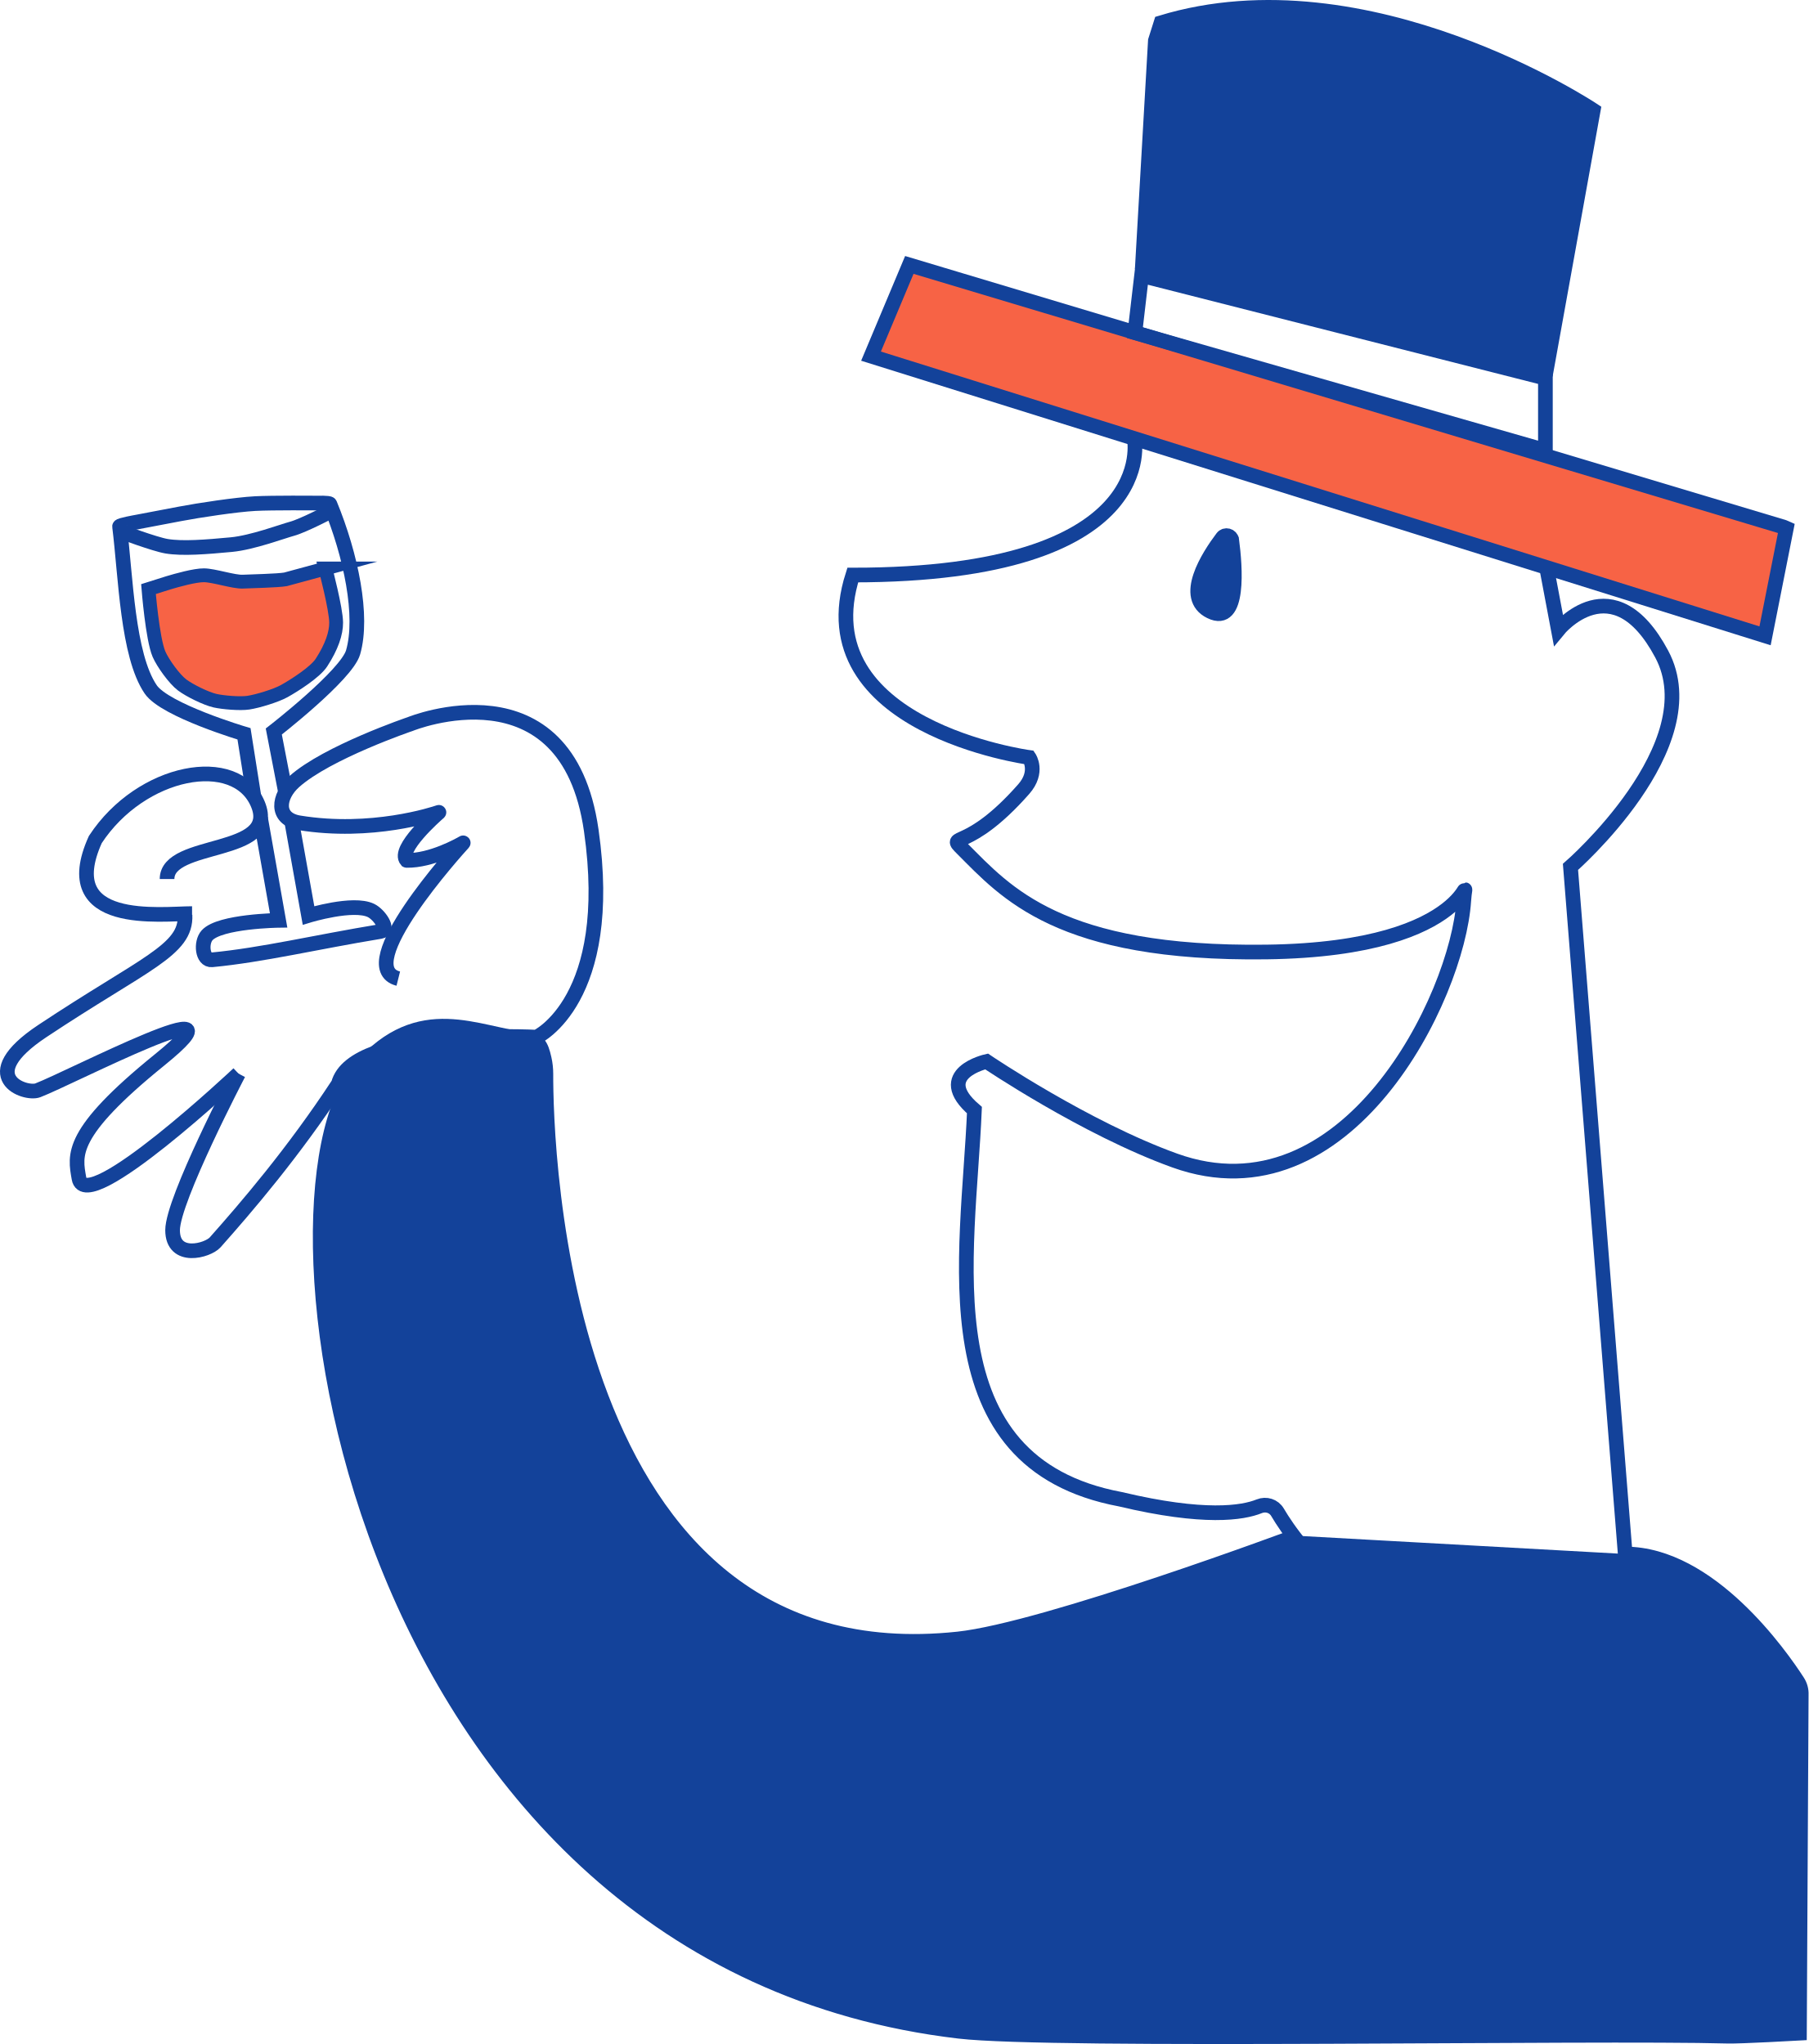
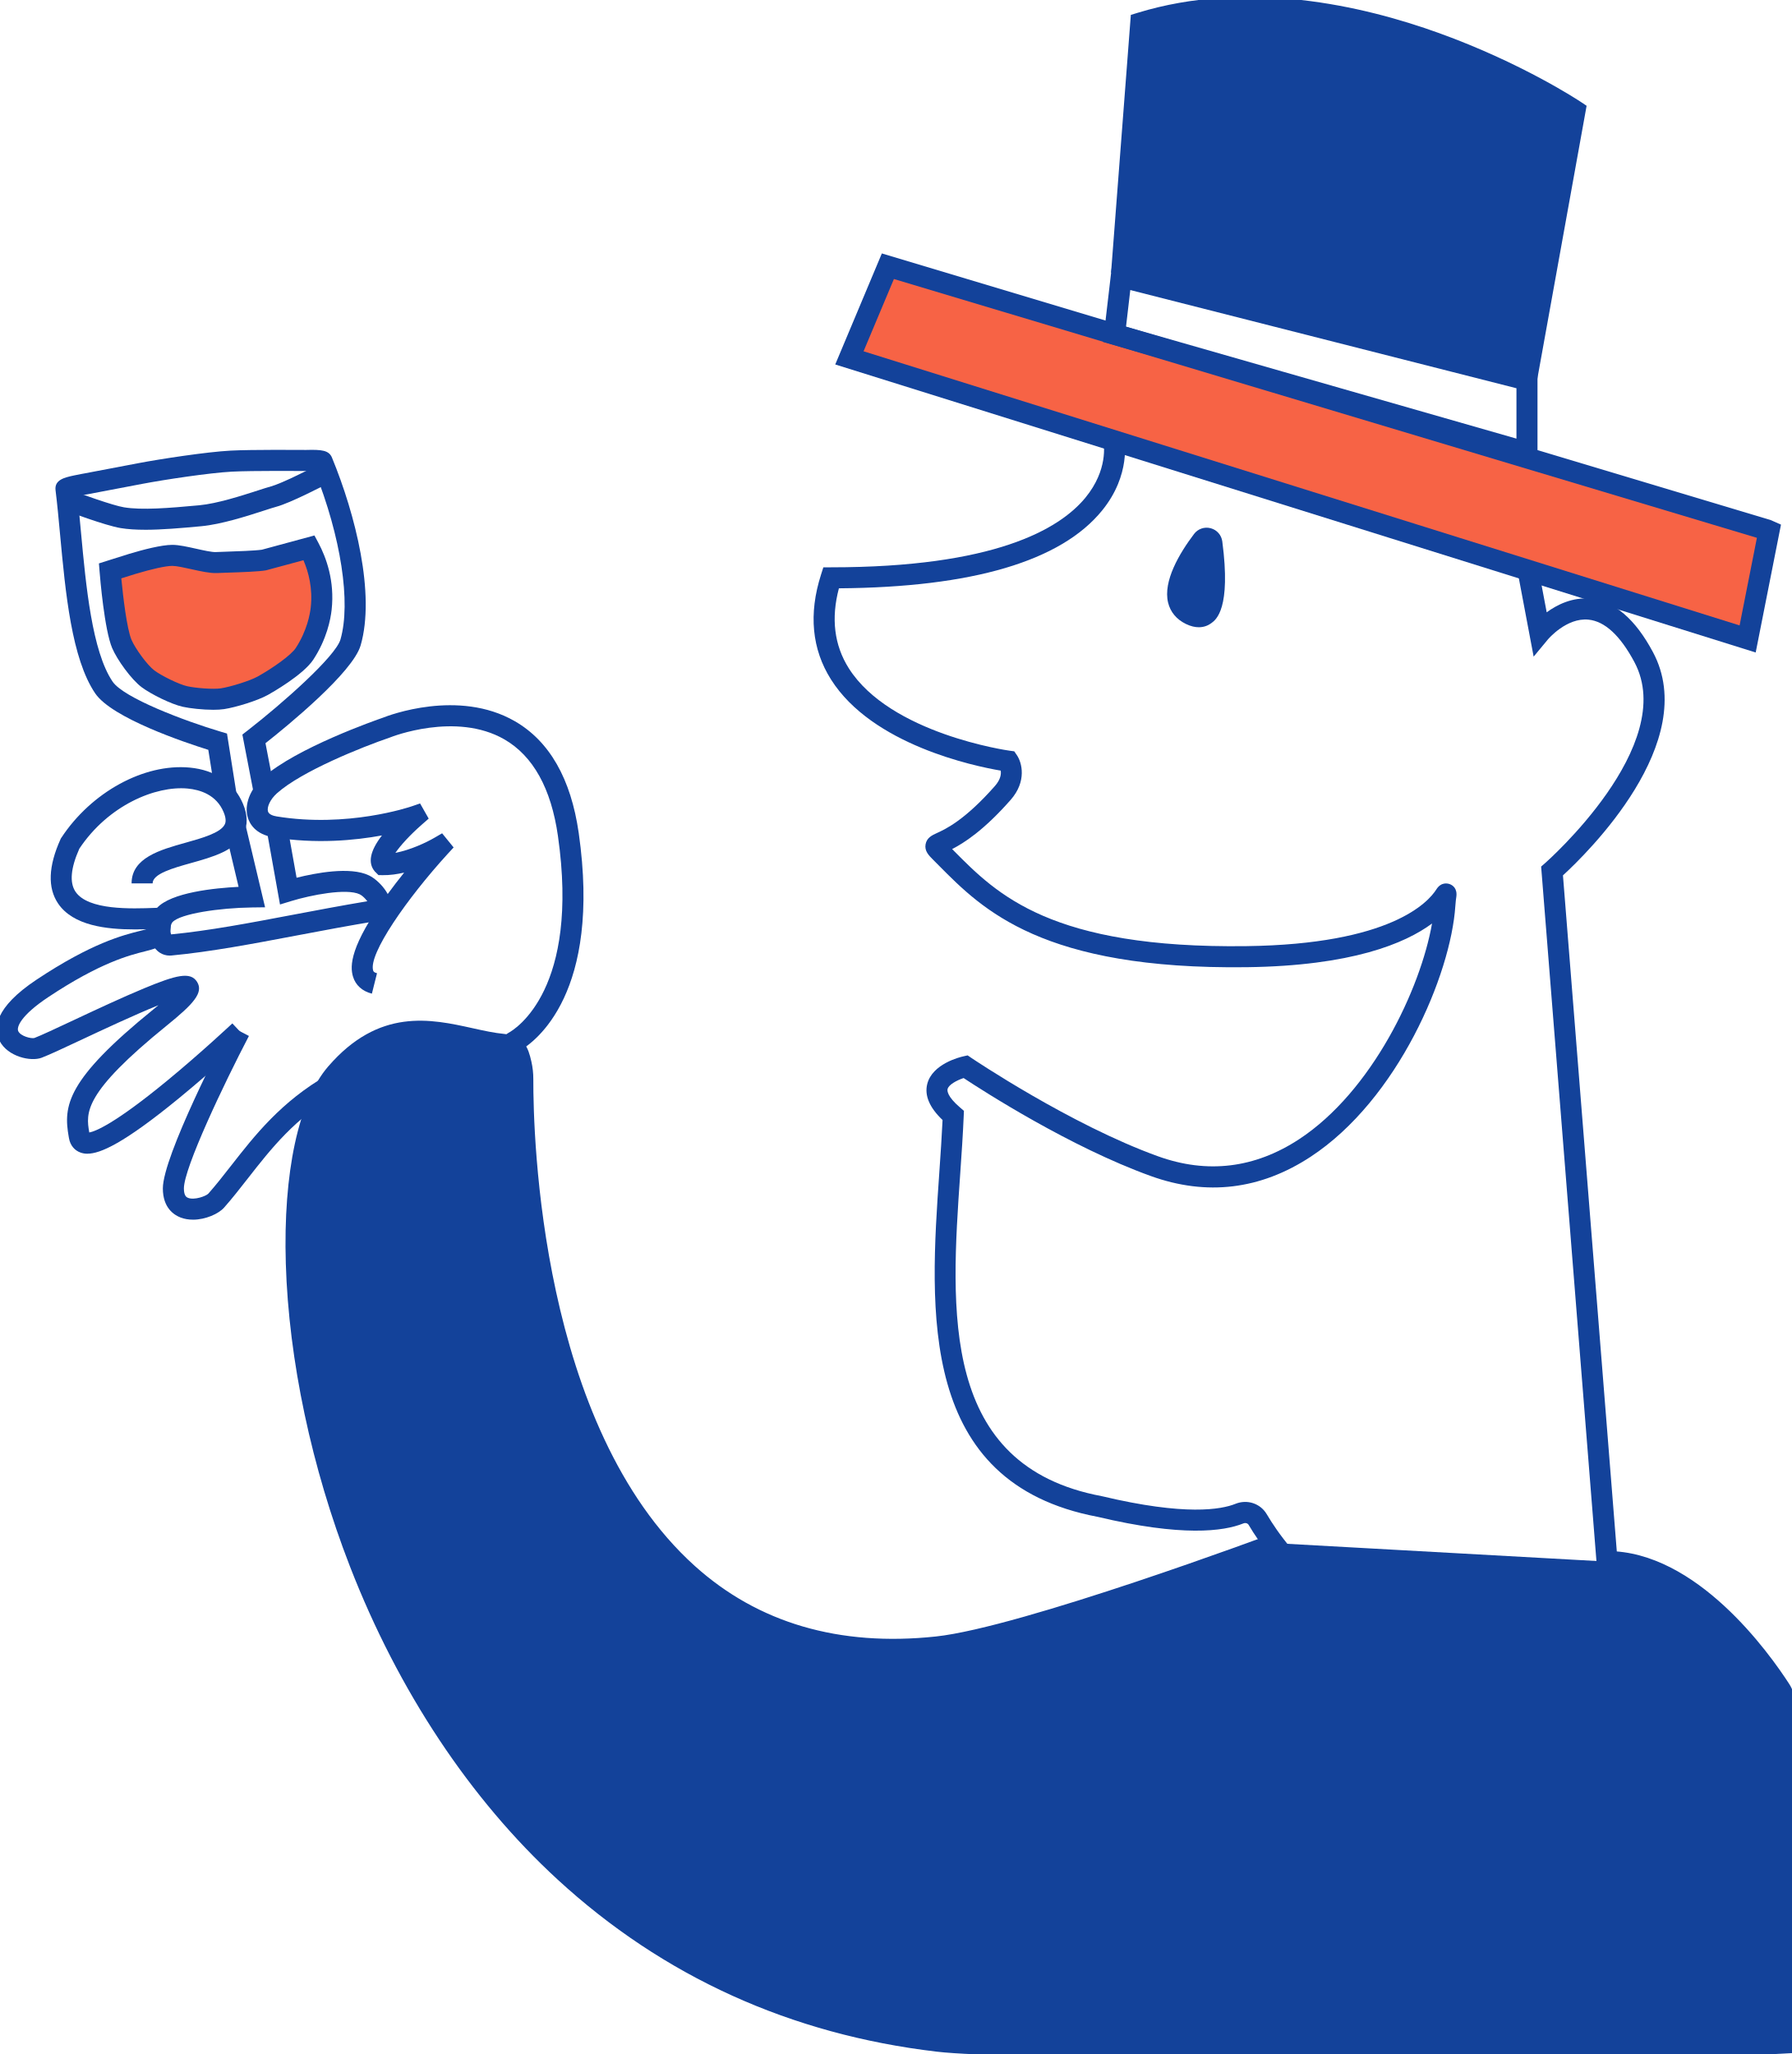
- <svg xmlns="http://www.w3.org/2000/svg" id="Layer_1" width="863.5" height="976.14" viewBox="0 0 863.5 976.14">
+ <svg xmlns="http://www.w3.org/2000/svg" id="Layer_1" width="851.3" height="976.14" viewBox="0 0 851.3 976.14">
  <defs>
-     <style>.cls-1{fill:#13429a;}.cls-1,.cls-2,.cls-3{stroke-width:7px;}.cls-1,.cls-2,.cls-3,.cls-4{stroke:#13429a;stroke-miterlimit:10;}.cls-2{fill:none;}.cls-3,.cls-4{fill:#f76345;}.cls-4{stroke-width:6.6px;}</style>
+     <style>.cls-1{fill:#f76345;}.cls-2{fill:#13429a;}</style>
  </defs>
  <g>
-     <path class="cls-2" d="m139.19,391.86l8.11,45.33s21.28-6.52,29.83-2.38c3.96,1.92,9.04,9.29,4.59,10.02-30.56,5.02-56.53,11.27-80.55,13.55-4.61.44-5.4-8.26-2.3-11.71,6.1-6.77,34.15-7.14,34.15-7.14l-8.63-48.85" />
-     <path class="cls-2" d="m121.24,380.45l-4.74-30s-37.77-11.23-44.56-21.24c-11.13-16.38-11.88-53.93-14.86-77.79-.08-.63,8.11-2.07,8.11-2.07,0,0,14.22-2.7,20.88-3.97,8.86-1.69,26.73-4.4,35.74-4.88,8.25-.44,29.42-.26,29.42-.26,0,0,6.01-.17,6.26.45,10.15,24.66,16.06,53.6,11.1,70.82-3.12,10.87-37.87,37.83-37.87,37.83l5.6,29" />
-     <path id="Path_185" class="cls-4" d="m155.36,271.5s5.07,19.21,5.13,25.8c.04,5.02-2.06,11.52-7.04,19.16-2.97,4.56-12.82,10.84-17.75,13.59-3.89,2.17-12.65,4.84-17.1,5.52-3.95.61-12.04-.08-15.9-.94-4.32-.96-12.29-4.93-15.71-7.5-3.78-2.83-9.31-10.58-11.1-14.77-3.11-7.26-5-31.04-5-31.04,0,0,7.07-2.26,9.44-2.97,4.16-1.25,12.69-3.65,17.04-3.62,4.74.03,14.2,3.25,18.61,3.04,3.91-.18,16.44-.44,20.3-1.09l19.09-5.18Z" />
-     <path id="Path_187" class="cls-2" d="m158.5,243.88s-13.81,7.23-19.06,8.63c-4.46,1.19-18.97,6.64-29,7.58-12.09,1.13-23.28,2.04-30.9.77-5.75-.96-22.18-7.13-22.18-7.13" />
+     <path class="cls-2" d="m80.62,454.13c-3.43,0-6.42-1.94-8.11-5.31-2.67-5.31-1.77-13.05,2.01-17.25,6.74-7.49,27.66-9.54,38.86-10.11l-6.72-28.31,9.73-2.31,9.58,40.34-6.24.08c-15.32.2-34.12,2.94-37.77,7-1.1,1.22-1.19,4.42-.65,5.8,17.95-1.75,37.22-5.4,57.6-9.27,11.41-2.16,23.18-4.39,35.65-6.49-.99-1.3-2.38-2.69-3.58-3.27-6.25-3.03-23.27.34-32.53,3.17l-5.39,1.65-6.42-35.89,9.84-1.76,4.46,24.94c8.75-2.2,25.44-5.46,34.4-1.11,4.82,2.34,11.28,9.55,10.41,15.53-.46,3.18-2.84,5.5-6.21,6.06-13.61,2.23-26.4,4.66-38.77,7-20.9,3.96-40.64,7.7-59.27,9.47-.3.03-.59.04-.88.04Z" />
+     <path class="cls-2" d="m102.65,379.49l-3.66-23.14c-11.15-3.49-45.77-15.09-53.74-26.82-11.23-16.54-14.13-47.87-16.7-75.51-.7-7.56-1.36-14.7-2.15-21.02-.63-5.03,4.38-6.1,8.79-7.05,2.53-.54,5.03-.98,5.14-1h0s17.19-3.26,25.25-4.8c10.84-2.07,32.75-5.4,44.02-6,9.85-.52,33.96-.34,35.89-.32,7.25-.2,10.82.11,12.27,3.65,11.18,27.15,20.64,64.85,13.64,89.17-3.69,12.85-34.5,38.07-45.24,46.55l4.11,21.29-9.82,1.9-5.27-27.3,2.43-1.88c16.96-13.17,41.89-35.31,44.19-43.32,5.04-17.53.23-48.72-12.25-80.05-1.13-.03-2.55-.04-3.87,0h-.09s-.09,0-.09,0c-.25,0-25.63-.21-35.37.31-10.42.55-31.88,3.77-42.67,5.83-8.08,1.54-25.33,4.82-25.33,4.82-1.75.31-3.72.69-5.33,1.05.6,5.38,1.14,11.19,1.7,17.26,2.33,25.13,5.23,56.41,15.01,70.82,5.27,7.76,34.29,18.71,51.34,23.78l3.02.9,4.64,29.34-9.88,1.56Zm45.88-158.22s0,.02,0,.02c0,0,0-.02,0-.02Z" />
+     <g id="Path_185">
+       <path class="cls-1" d="m146.9,260.33c2.35,4.4,7.27,15.09,5.74,28.88-.41,3.69-1.95,12.34-7.88,21.45-3.32,5.1-14.35,12.14-19.87,15.21-4.36,2.43-14.16,5.41-19.14,6.18-4.42.68-13.48-.09-17.8-1.05-4.83-1.07-13.76-5.52-17.59-8.4-4.23-3.17-10.42-11.85-12.43-16.54-3.48-8.13-5.6-34.75-5.6-34.75,0,0,7.91-2.53,10.57-3.32,4.66-1.4,14.21-4.08,19.08-4.05,5.31.03,15.9,3.64,20.83,3.41,4.38-.2,18.4-.49,22.73-1.22,7.12-1.93,14.25-3.86,21.37-5.8Z" />
+       <path class="cls-2" d="m101.38,337.32c-5.11,0-11.17-.69-14.52-1.43-5.63-1.25-15.27-6.1-19.51-9.28-5.04-3.78-11.68-13.09-14.03-18.57-3.7-8.64-5.77-33.52-5.99-36.33l-.32-3.95,3.78-1.21c.32-.1,7.98-2.55,10.65-3.35,6.48-1.95,15.26-4.26,20.44-4.26h.11c3.09.02,7.03.9,11.19,1.83,3.51.78,7.5,1.68,9.38,1.59,1.03-.05,2.58-.1,4.41-.16,5.38-.18,14.29-.48,17.49-.96l24.96-6.77,1.88,3.51c3.71,6.94,7.82,18.09,6.3,31.79-.51,4.65-2.32,13.91-8.66,23.63-4.78,7.34-19.92,15.9-21.63,16.85-4.96,2.76-15.26,5.9-20.82,6.75-1.45.22-3.22.32-5.12.32Zm-43.73-62.45c.84,8.84,2.66,24.09,4.86,29.24,1.72,4.01,7.4,11.92,10.84,14.51,3.26,2.45,11.6,6.61,15.67,7.51,4.04.9,12.37,1.54,15.96.99,4.47-.69,13.74-3.53,17.47-5.61,7.15-3.98,15.88-10.14,18.12-13.58,5.4-8.29,6.76-16.24,7.1-19.27,1-9.07-1.04-16.79-3.47-22.42l-17.83,4.81c-3.38.58-10.94.87-19.05,1.13-1.78.06-3.29.11-4.29.16-3.21.13-7.49-.81-12.02-1.82-3.31-.74-7.05-1.57-9.08-1.59h-.06c-3,0-9.55,1.43-17.55,3.84-1.39.42-4.28,1.33-6.68,2.09Z" />
+     </g>
+     <g id="Path_187">
+       <path class="cls-2" d="m68.93,251.76c-4.32,0-8.24-.24-11.68-.81-7.18-1.19-25.51-8.04-27.58-8.81l3.52-9.36c5.37,2.01,20.44,7.44,25.71,8.31,8.46,1.41,21.24.39,35.83-.97,8.51-.8,20.12-4.55,27.81-7.03,2.66-.86,4.75-1.54,6.21-1.93,4.73-1.26,17.38-7.62,21.86-9.97l4.64,8.86c-1.75.92-17.27,8.99-23.92,10.77-1.21.32-3.3,1-5.71,1.78-8.1,2.62-20.35,6.58-29.95,7.48-9.85.92-18.93,1.69-26.72,1.69Z" />
+     </g>
  </g>
-   <path class="cls-2" d="m541.54,209.41s13.7,65.21-134.39,65.21c-23.23,72.59,84.21,87.11,84.21,87.11,0,0,4.69,6.85-2.61,15.14-26.83,30.45-36.87,20.88-29.33,28.41,20.85,20.85,46.08,50.64,145.19,49.36,102.28-1.32,95.57-44.62,94.25-24.43-3.03,46.28-55.91,153.57-138,124.01-42.6-15.35-89.82-47.31-89.82-47.31,0,0-26.13,5.81-5.81,23.23-2.9,69.69-23.23,168.42,69.69,185.84,40.07,9.54,58.43,6.54,66.3,3.36,3.24-1.31,6.92-.17,8.69,2.83,9.77,16.54,41.94,60.47,107.95,60.52,78.4-31.87,58.08-40.58,58.08-40.58l-26.13-328.12s66.79-58.08,43.56-101.63c-23.23-43.56-49.36-11.62-49.36-11.62l-5.61-29.75" />
-   <path class="cls-1" d="m619.12,733.41s-120.05,44.86-161.71,49.3c-191.61,20.41-196.86-237.65-196.78-269.86,0-2.44-.26-4.89-.81-7.28-1.52-6.69-2.9-8.69-8.43-9.21-23.3-2.18-51.06-19.12-79.46,13.76-54.51,63.11-1.9,426.08,286.02,459.95,44.72,5.26,302.31.54,367.07,2.34,5.79.16,34.11-1.43,34.11-1.43l.85-161.67c.1-2.21-.49-4.37-1.69-6.23-8.09-12.54-41.93-60.95-82.37-60.95" />
-   <path class="cls-2" d="m113.87,512.72s-31.47,60.25-31.47,74.77,16.82,9.76,20.33,5.81c14.9-16.78,37.28-42.83,58.82-75.67,0,0,0,0,0,0,7.01-26.95,94.04-22.35,94.61-22.32,0,0,0,0,0,0,.34-.16,37.69-17.8,26.13-98.73-11.61-81.28-86.34-50.84-86.39-50.82,0,0,0,0,0,0-.04.01-39.77,13.52-55.4,27.51-7.77,6.95-9.2,17.79,2.41,19.68,34.48,5.62,64.15-4.18,66.62-5.02.04-.01.06.03.03.06-1.75,1.52-19.97,17.6-15.41,22.9,0,0,.02.01.03.01,11.78.18,25.18-7.37,26.94-8.4.03-.02.07.02.04.05-3.13,3.44-53.51,59.18-31,64.81" />
-   <path class="cls-2" d="m91.7,436.29c-14.56,0-65.19,6.74-46.19-35.36,21.9-33.39,67.23-41.8,77.6-16.91,10.36,24.9-43.35,17.23-43.35,35.78" />
-   <path class="cls-2" d="m113.87,512.72s-72.9,68.64-76.15,50.09c-1.98-11.29-4.79-21.58,38.4-56.59,46.94-38.04-42.91,8.72-58.08,14.48-5.98,2.27-30.71-6.45,2.18-28.31,48.76-32.42,68.86-38.57,68.11-55.36" />
-   <polygon class="cls-3" points="851.63 251.72 434.15 126.52 415.86 170.08 842.71 303.65 852.88 252.27 851.63 251.72" />
-   <path class="cls-1" d="m588.08,257.95c-.29-2.21-3.12-2.96-4.46-1.17-6.74,8.93-19.38,28.61-5.67,35.26,14.09,6.84,11.78-21.55,10.14-34.08Z" />
+   <path class="cls-2" d="m706.62,787.7h-.98c-29.5-.03-55.76-8.46-78.04-25.07-18.35-13.68-29.31-29.62-34.2-37.91-.49-.83-1.53-1.13-2.52-.74-9.5,3.83-29.21,6.4-69.21-3.11-85.53-16.12-79.85-97.97-75.29-163.74.6-8.68,1.17-16.92,1.54-24.86-6.2-5.89-8.65-11.64-7.28-17.11,2.4-9.6,15.6-12.8,17.1-13.13l2.1-.47,1.78,1.21c.47.32,47.21,31.8,88.71,46.75,23.38,8.42,45.92,5.7,66.98-8.09,34.77-22.78,57.77-71.54,63.21-102.54-12.81,9.5-38.24,20.12-88.07,20.76-97.13,1.23-125.51-27.35-146.21-48.24-.87-.88-1.73-1.74-2.58-2.59-2.36-2.35-4.39-4.39-3.81-7.6.57-3.13,3.13-4.3,5.39-5.33,3.93-1.79,13.13-5.97,27.53-22.32,2.77-3.14,3.05-5.71,2.79-7.34-12.52-2.13-61.01-12.21-80.66-43.32-9.11-14.42-10.7-31.18-4.74-49.82l1.11-3.48h3.65c77.35,0,108.41-17.97,120.85-33.05,10.97-13.3,8.74-25.65,8.64-26.17l9.79-2.02c.15.69,3.4,17.16-10.44,34.21-19.56,24.1-61.64,36.54-125.1,37.01-3.79,14.28-2.22,27.04,4.68,37.97,19.71,31.21,75.88,39.13,76.45,39.2l2.2.3,1.25,1.83c2.38,3.48,4.83,12.4-2.99,21.27-12.9,14.65-22.31,20.55-27.79,23.34.28.29.57.57.85.86,20.52,20.71,46.1,46.5,138.98,45.28,68.54-.88,86.44-20.86,90.29-26.97,2.3-3.65,5.43-2.84,6.33-2.51,1.44.53,3.76,2.05,3.14,6.18-.12.78-.31,2.08-.45,4.19-2.13,32.49-27.23,92-68.83,119.25-23.83,15.61-49.35,18.68-75.85,9.13-38.34-13.81-79.56-40.35-89-46.58-3.33,1.11-7.11,3.17-7.62,5.25-.18.71-.27,3.44,5.93,8.75l1.84,1.58-.1,2.42c-.37,8.8-1,17.87-1.66,27.47-4.51,65.07-9.63,138.82,67.28,153.24l.24.05c39.5,9.4,56.59,6.29,63.27,3.59,5.6-2.26,11.85-.19,14.87,4.92,10.25,17.35,40.72,57.59,102.67,58.06,47.24-19.29,54.94-28.9,56.18-31.37l-1.88-.81-.24-3.01-26.33-330.64,1.9-1.66c.64-.56,63.51-55.97,42.43-95.51-6.72-12.61-14.06-19.4-21.81-20.18-10.48-1.06-19.2,9.29-19.29,9.39l-6.79,8.19-7.59-40.19,9.83-1.85,3.96,20.97c5-3.65,12.31-7.29,20.82-6.47,11.3,1.11,21.29,9.67,29.7,25.44,22.79,42.72-31.53,95.74-42.79,106.05l25.76,323.44c1.5,1.54,2.59,3.71,2.56,6.33-.07,7.32-7.35,18.66-63.56,41.51l-.91.37Z" />
  <g>
-     <polygon class="cls-2" points="737.84 215.09 737.84 180.62 545.03 131.59 541.84 158.89 737.84 215.09" />
-     <path class="cls-1" d="m554.32,10.87c98.5-30.1,206.36,41.75,206.36,41.75l-22.18,122.91-192.99-49.8,6.11-106.31,2.7-8.55Z" />
+     <path class="cls-2" d="m606.92,733.41s-120.05,44.86-161.71,49.3c-191.61,20.41-196.86-237.65-196.78-269.86,0-2.44-.26-4.89-.81-7.28-1.52-6.69-2.9-8.69-8.43-9.21-23.3-2.18-51.06-19.12-79.46,13.76-54.51,63.11-1.9,426.08,286.02,459.95,44.72,5.26,302.31.54,367.07,2.34,5.79.16,34.11-1.43,34.11-1.43l.85-161.67c.1-2.21-.49-4.37-1.69-6.23-8.09-12.54-41.93-60.95-82.37-60.95" />
+     <path class="cls-2" d="m570.15,977.64c-57.98,0-107.4-.54-124.98-2.61-69.41-8.17-130.04-35.69-180.2-81.81-41.58-38.23-75.68-89.64-98.63-148.69-18.3-47.08-29.14-98.24-30.52-144.04-1.3-43.19,6.03-77.33,20.13-93.65,24.21-28.03,48.84-22.58,68.63-18.2,5.33,1.18,10.36,2.29,15.09,2.73,9.32.87,11.33,6.44,12.84,13.08.62,2.75.94,5.58.93,8.4-.07,27.01,3.28,165.12,76.69,231.31,30.13,27.16,68.67,38.46,114.56,33.57,40.55-4.32,159.29-48.56,160.48-49.01l3.5,9.37c-4.93,1.84-121.12,45.13-162.92,49.58-48.83,5.2-89.99-6.94-122.31-36.08-76.57-69.04-80.07-211-79.99-238.76,0-2.07-.22-4.14-.68-6.15-1.15-5.07-1.26-5.08-4.02-5.34-5.35-.5-10.68-1.68-16.32-2.93-18.97-4.2-38.59-8.54-58.9,14.97-12.3,14.24-18.92,46.69-17.7,86.82,1.35,44.69,11.95,94.66,29.85,140.72,29.25,75.27,103.32,204.5,270.68,224.19,27.26,3.21,134.8,2.66,229.68,2.18,57.6-.29,112.01-.57,136.94.12,3.84.11,19.45-.66,28.99-1.17l.83-157.16c.05-1.17-.26-2.31-.9-3.3-6.32-9.79-39.78-58.66-78.17-58.66v-10c42.49,0,77.01,48.4,86.58,63.24,1.75,2.71,2.61,5.84,2.49,9.06l-.87,166.28-4.69.26c-1.17.07-28.6,1.61-34.53,1.44-24.76-.69-79.09-.41-136.61-.12-35.13.18-72,.36-105.93.36Z" />
+   </g>
+   <path class="cls-2" d="m239.54,504.3c-1.54,0-2.68-.85-3.38-1.59-.54-.57-2.96-3.47.21-7.06l-.02-.03s.19-.18.53-.5c.04-.03.07-.07.11-.1l3.52-3.35h0s0,0,0,0c.48-.45.92-.7,1.19-.85,3.49-1.93,33.82-20.92,23.44-93.55-3.23-22.59-11.8-38.03-25.49-45.91-23.06-13.27-53.76-1.11-54.07-.98l-.23.09c-13.5,4.61-42.03,16.06-53.72,26.51-3.5,3.14-4.82,6.78-4.29,8.62.44,1.49,2.51,2.13,4.17,2.4,33.6,5.48,62.96-4.4,64.19-4.82l3.93-1.35,4.09,7.2-3.1,2.72c-5.81,5.06-10.39,10.14-12.72,13.56,7.15-1.37,14.57-4.86,18.49-7.14l3.71-2.15,5.47,6.72-2.97,3.22c-19.17,21.03-37.63,47.48-35.27,55.27.11.36.27.89,1.83,1.29l-2.43,9.7c-4.56-1.14-7.75-4.01-8.98-8.09-1.52-5.04-1.5-14.57,16.24-38.92,2.69-3.7,5.47-7.28,8.09-10.54-3.32.79-6.78,1.29-10.2,1.24l-2.03-.03-1.72-1.72c-3.45-4.02-2.31-9.75,3.38-17.13-12.8,2.36-31.37,4.17-51.63.87-8.58-1.4-11.3-6.53-12.15-9.46-1.75-5.98,1.09-13.39,7.22-18.88,15.82-14.15,54.06-27.46,56.99-28.47,2.81-1.12,35.88-13.74,62.62,1.6,16.53,9.48,26.77,27.38,30.46,53.2,10.87,76.08-20.51,99.11-28.08,103.48l-2.81,2.68s-.09.08-.13.12c-.42.4-.72.68-.76.73l-.04-.04c-1.39,1.08-2.62,1.47-3.66,1.47Z" />
+   <path class="cls-2" d="m91.67,579.63c-1.99,0-3.96-.3-5.81-1-3.16-1.2-8.47-4.6-8.47-13.84,0-15.3,28.76-70.81,32.04-77.09l8.86,4.63c-11.95,22.88-30.9,62.78-30.9,72.46,0,3.68,1.37,4.23,1.96,4.47,3.06,1.22,8.53-.83,9.64-1.98,3.65-4.12,7.16-8.6,10.87-13.36,11.14-14.26,23.76-30.43,45.82-43.07l4.97,8.68c-20.36,11.67-31.82,26.35-42.91,40.55-3.81,4.88-7.41,9.49-11.28,13.85-2.56,2.88-8.71,5.71-14.79,5.71Z" />
+   <path class="cls-2" d="m63.94,441.69c-13.29,0-29.21-1.74-36.35-12.34-5.01-7.44-4.62-17.69,1.15-30.48l.16-.36.22-.33c14.23-21.69,39.3-35.42,60.99-33.4,12.21,1.14,21.23,7.29,25.4,17.32,2.18,5.24,2.28,9.97.29,14.06-3.92,8.08-14.66,11.09-25.05,14-8.54,2.39-18.22,5.1-18.22,9.65h-10c0-12.13,13.56-15.93,25.52-19.28,7.87-2.2,16.79-4.7,18.75-8.73.25-.52,1.03-2.12-.53-5.85-3.44-8.26-11.2-10.65-17.1-11.2-15.23-1.42-37.77,7.95-51.48,28.6-4.11,9.24-4.71,16.11-1.81,20.42,6,8.91,26.7,8.11,37.82,7.69,2.24-.08,4.17-.16,5.78-.16v10c-1.42,0-3.26.07-5.4.15-3.02.12-6.49.25-10.15.25Z" />
+   <path class="cls-2" d="m41.58,548.3c-1.23,0-2.25-.2-3.15-.5-3-1-5.05-3.49-5.64-6.83l-.12-.66c-2.62-14.8-1.24-27.02,40.3-60.68.84-.68,1.61-1.31,2.33-1.92-11.23,4.53-26.87,11.86-36.04,16.16-8.87,4.16-15.87,7.44-19.45,8.8-5.22,1.98-16.16-.54-19.98-7.96-3.06-5.94-2.48-15.83,17.61-29.18,26.17-17.39,41.08-21.12,49.09-23.13,1.77-.44,3.75-.94,4.47-1.31.09-.38.23-1.38.12-3.82l9.99-.45c.52,11.54-4.05,13.25-12.16,15.28-7.43,1.86-21.25,5.32-45.98,21.75-13.1,8.71-15.16,14.26-14.31,16.17,1.08,2.42,6.14,3.67,7.66,3.28,3.15-1.2,10.34-4.57,18.68-8.48,10.29-4.83,23.11-10.83,33.4-15.1,15.22-6.31,22.1-8.13,25.25-3.1,3.23,5.16-1.83,10.58-14.41,20.77-39.57,32.07-38.48,41.32-36.81,50.81,2.76-.5,11.85-3.91,37.02-24.63,16.17-13.31,30.81-27.07,30.96-27.21l6.86,7.28c-.15.14-15.54,14.62-32.33,28.36-26.22,21.48-37.33,26.28-43.38,26.28Z" />
+   <g>
+     <polygon class="cls-1" points="839.42 251.72 421.94 126.52 403.66 170.08 830.51 303.65 840.67 252.27 839.42 251.72" />
+     <path class="cls-2" d="m834.33,310.09l-437.41-136.88,22.15-52.77,422.37,126.71,4.91,2.17-12.02,60.77Zm-423.94-143.14l416.29,130.27,8.23-41.63-410.11-122.99-14.42,34.34Z" />
+   </g>
+   <g>
+     <path class="cls-2" d="m575.87,257.95c-.29-2.21-3.12-2.96-4.46-1.17-6.74,8.93-19.38,28.61-5.67,35.26,14.09,6.84,11.78-21.55,10.14-34.08Z" />
+     <path class="cls-2" d="m569.68,298.09c-1.76,0-3.79-.43-6.12-1.56-4.46-2.17-7.39-5.68-8.47-10.16-2.45-10.19,5.35-23.36,12.34-32.61,1.84-2.44,4.94-3.51,7.9-2.73,2.95.78,5.12,3.24,5.52,6.27h0c4.21,32.05-2.94,37.21-5.29,38.9-1.37.99-3.32,1.89-5.86,1.89Zm1.97-32.96c-5.21,8.01-7.78,14.98-6.84,18.9.25,1.05.84,2.4,3.12,3.5,1.28.62,1.81.55,1.81.54,1.32-.81,3.3-7.51,1.91-22.95Zm-.73-6.53h0s0,0,0,0Z" />
+   </g>
+   <g>
+     <path class="cls-2" d="m730.64,221.72l-206.46-59.2,4.34-37.19,202.12,51.4v44.99Zm-195.54-66.47l185.54,53.2v-23.94l-183.51-46.67-2.03,17.41Z" />
+     <g>
+       <path class="cls-2" d="m542.12,10.87c98.5-30.1,206.36,41.75,206.36,41.75l-22.18,122.91-192.99-49.8,8.8-114.86Z" />
+       <path class="cls-2" d="m730.26,181.71l-202.26-52.19,9.39-122.44,3.26-1c52.2-15.95,106.73-3.54,143.28,9.67,39.39,14.24,66.19,31.95,67.32,32.7l2.73,1.82-23.72,131.44Zm-191.65-59.78l183.72,47.41,20.62-114.31c-7.77-4.81-31.39-18.68-62.66-29.96-34.29-12.37-84.96-24.02-133.46-10.38l-8.22,107.24Z" />
+     </g>
  </g>
</svg>
